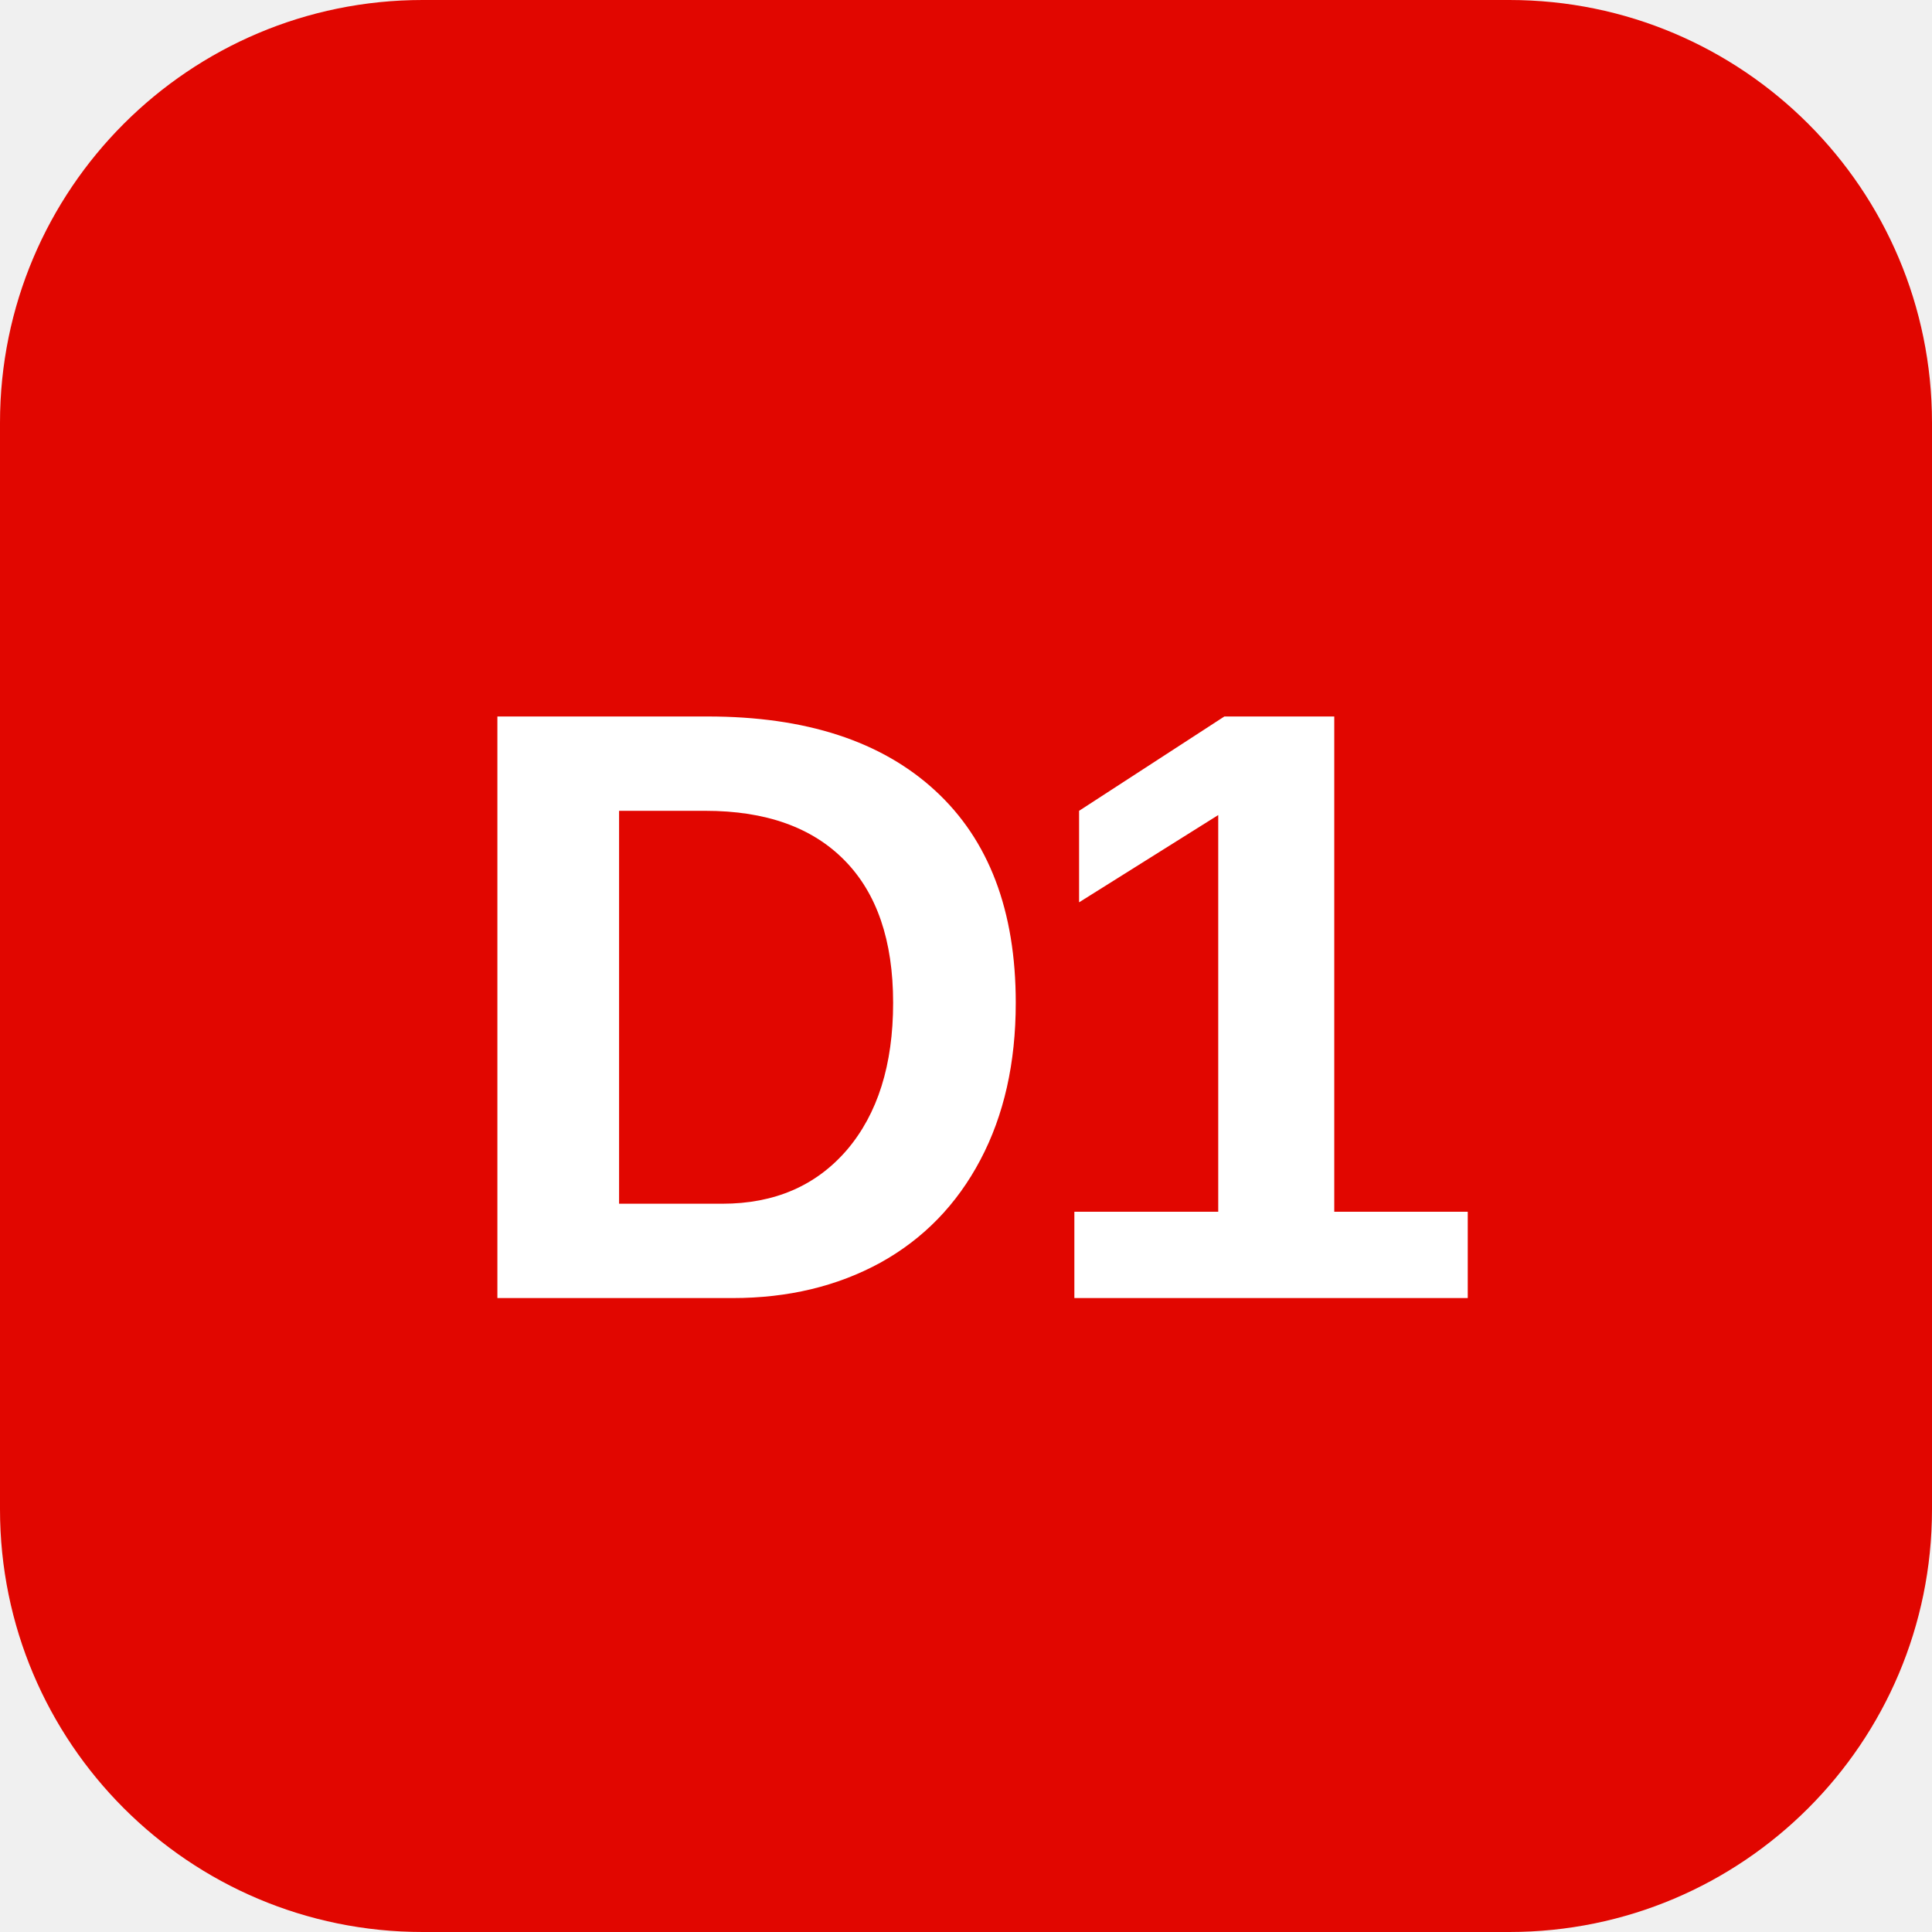
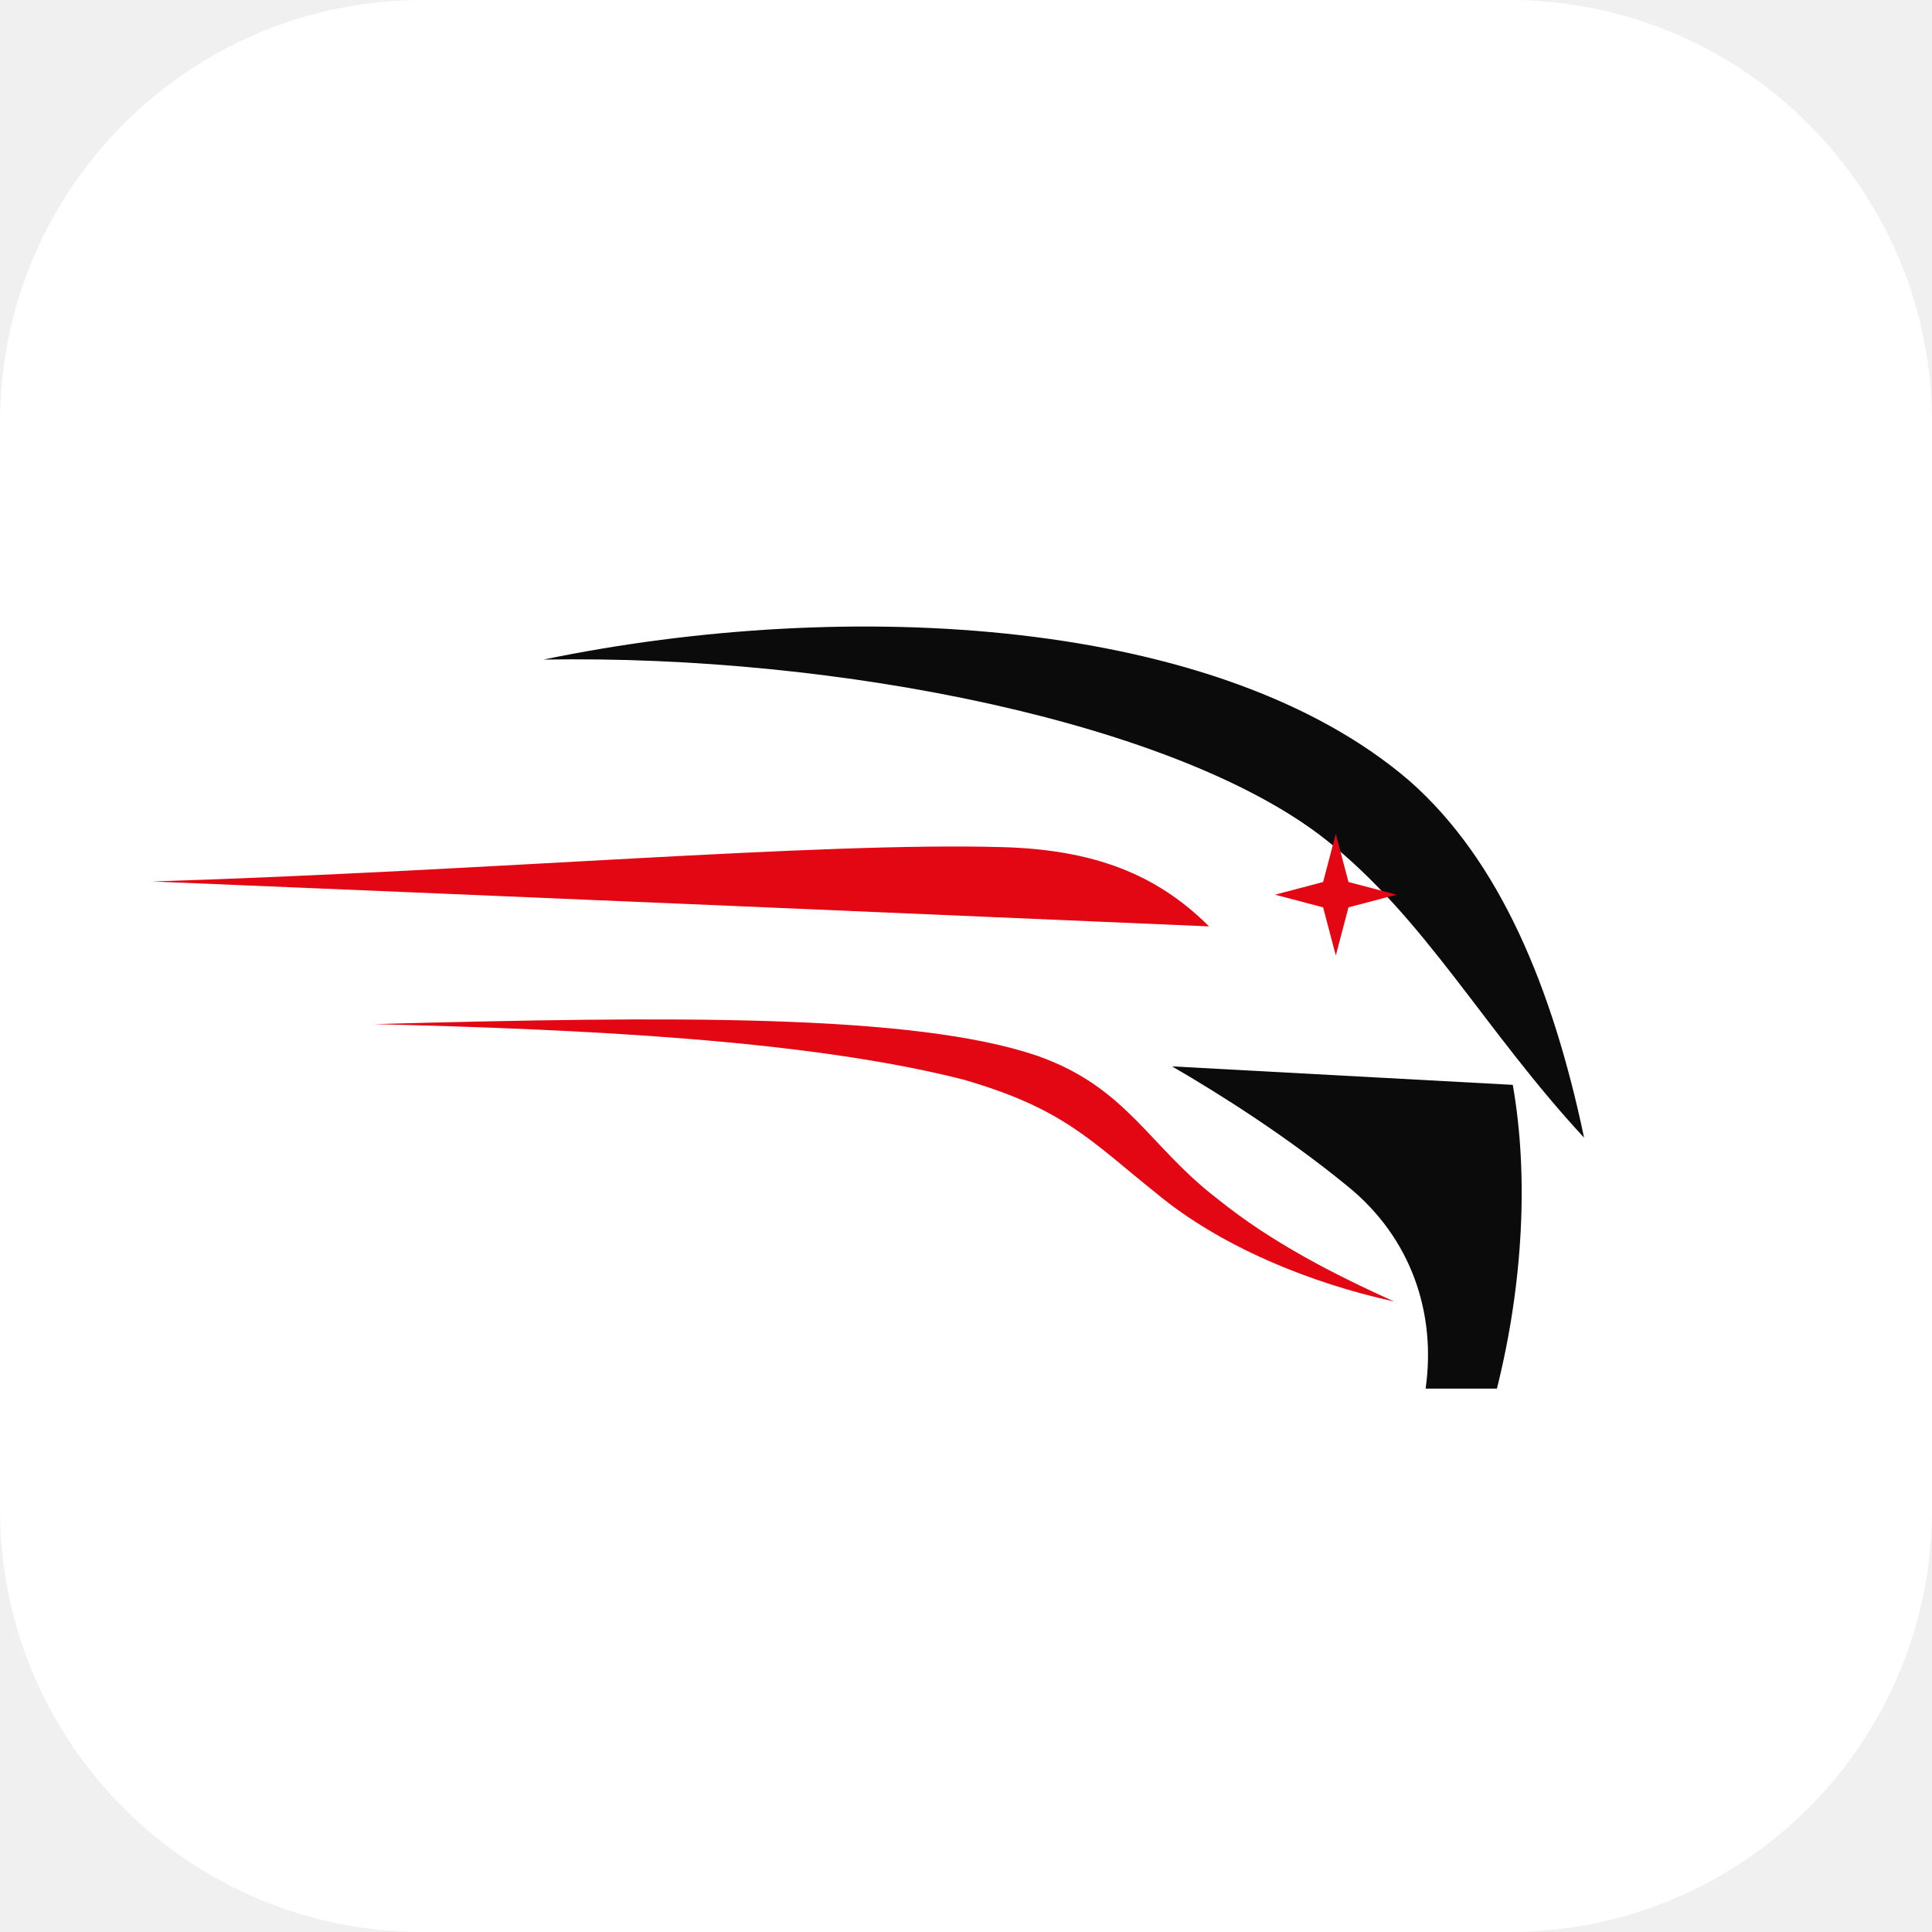
<svg xmlns="http://www.w3.org/2000/svg" viewBox="0 0 64 64">
-   <rect width="64" height="64" rx="14" fill="#E10600" />
-   <text x="32" y="43" font-family="Arial, Helvetica, sans-serif" font-size="28" font-weight="900" fill="#ffffff" text-anchor="middle" letter-spacing="-1">D1</text>
+   <rect width="64" height="64" rx="14" fill="#ffffff" />
+   <g transform="translate(4,16.25) scale(0.175)">
+     <path d="M 80 32 C 138 20, 208 24, 244 55 C 261 70, 271 94, 277 122.5 C 258 102, 247 81, 228 66 C 200 44, 136 31, 80 32 Z" fill="#0B0B0C" />
+     <path d="M 6 74 C 70 72, 132 66.5, 167 67.5 C 184 68, 196 72.5, 206 82.5 C 160 80.5, 78 77, 6 74 Z" fill="#E30613" />
+     <path d="M 48 101 C 104 99.5, 150 99, 173.5 107 C 190.5 113, 194.5 124, 207.5 134 C 218 142.5, 230 148.5, 241 153.5 C 225 150, 208 143, 196 133 C 183.5 123, 178.5 117, 159.5 111.5 C 130 104, 88 102, 48 101 Z" fill="#E30613" />
+     <path d="M 199 109 L 263.5 112.5 C 266.5 129.5, 265.5 150, 260.5 170 L 247 170 C 249 156, 244.5 141.5, 232 131.5 C 221 122.5, 208.5 114.5, 199 109 Z" fill="#0B0B0C" />
+     <path d="M 230 65 L 232.4 74.1 L 241.5 76.5 L 232.4 78.9 L 230 88 L 227.6 78.9 L 218.5 76.5 L 227.6 74.1 Z" fill="#E30613" />
+   </g>
</svg>
